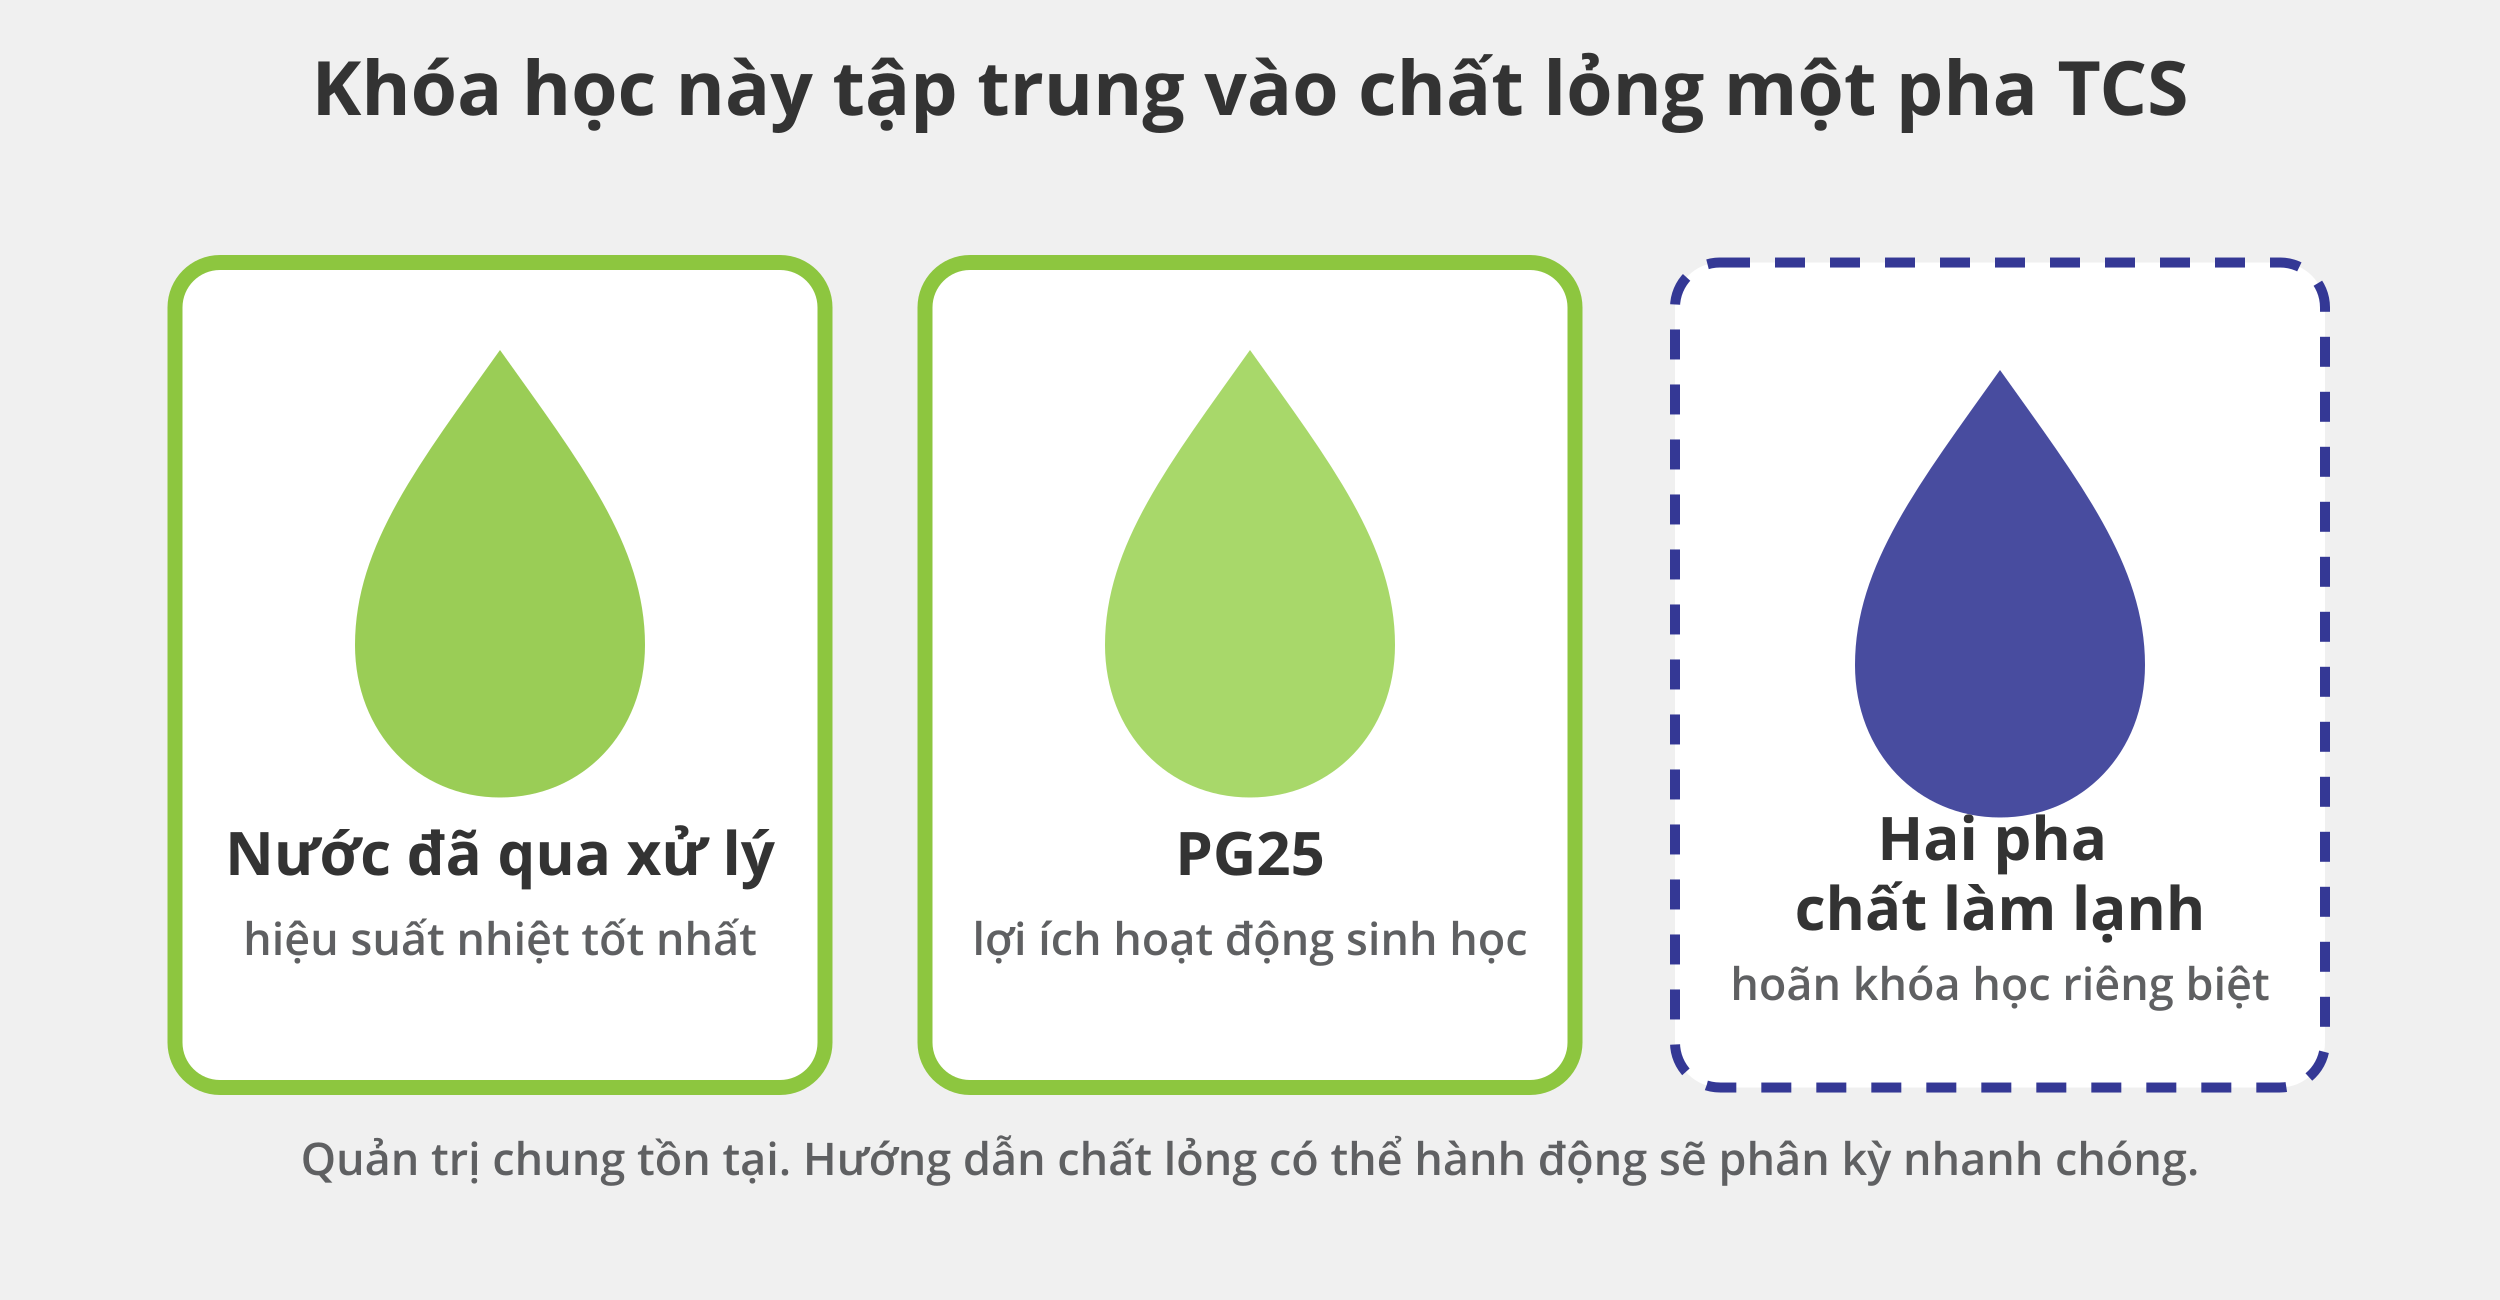
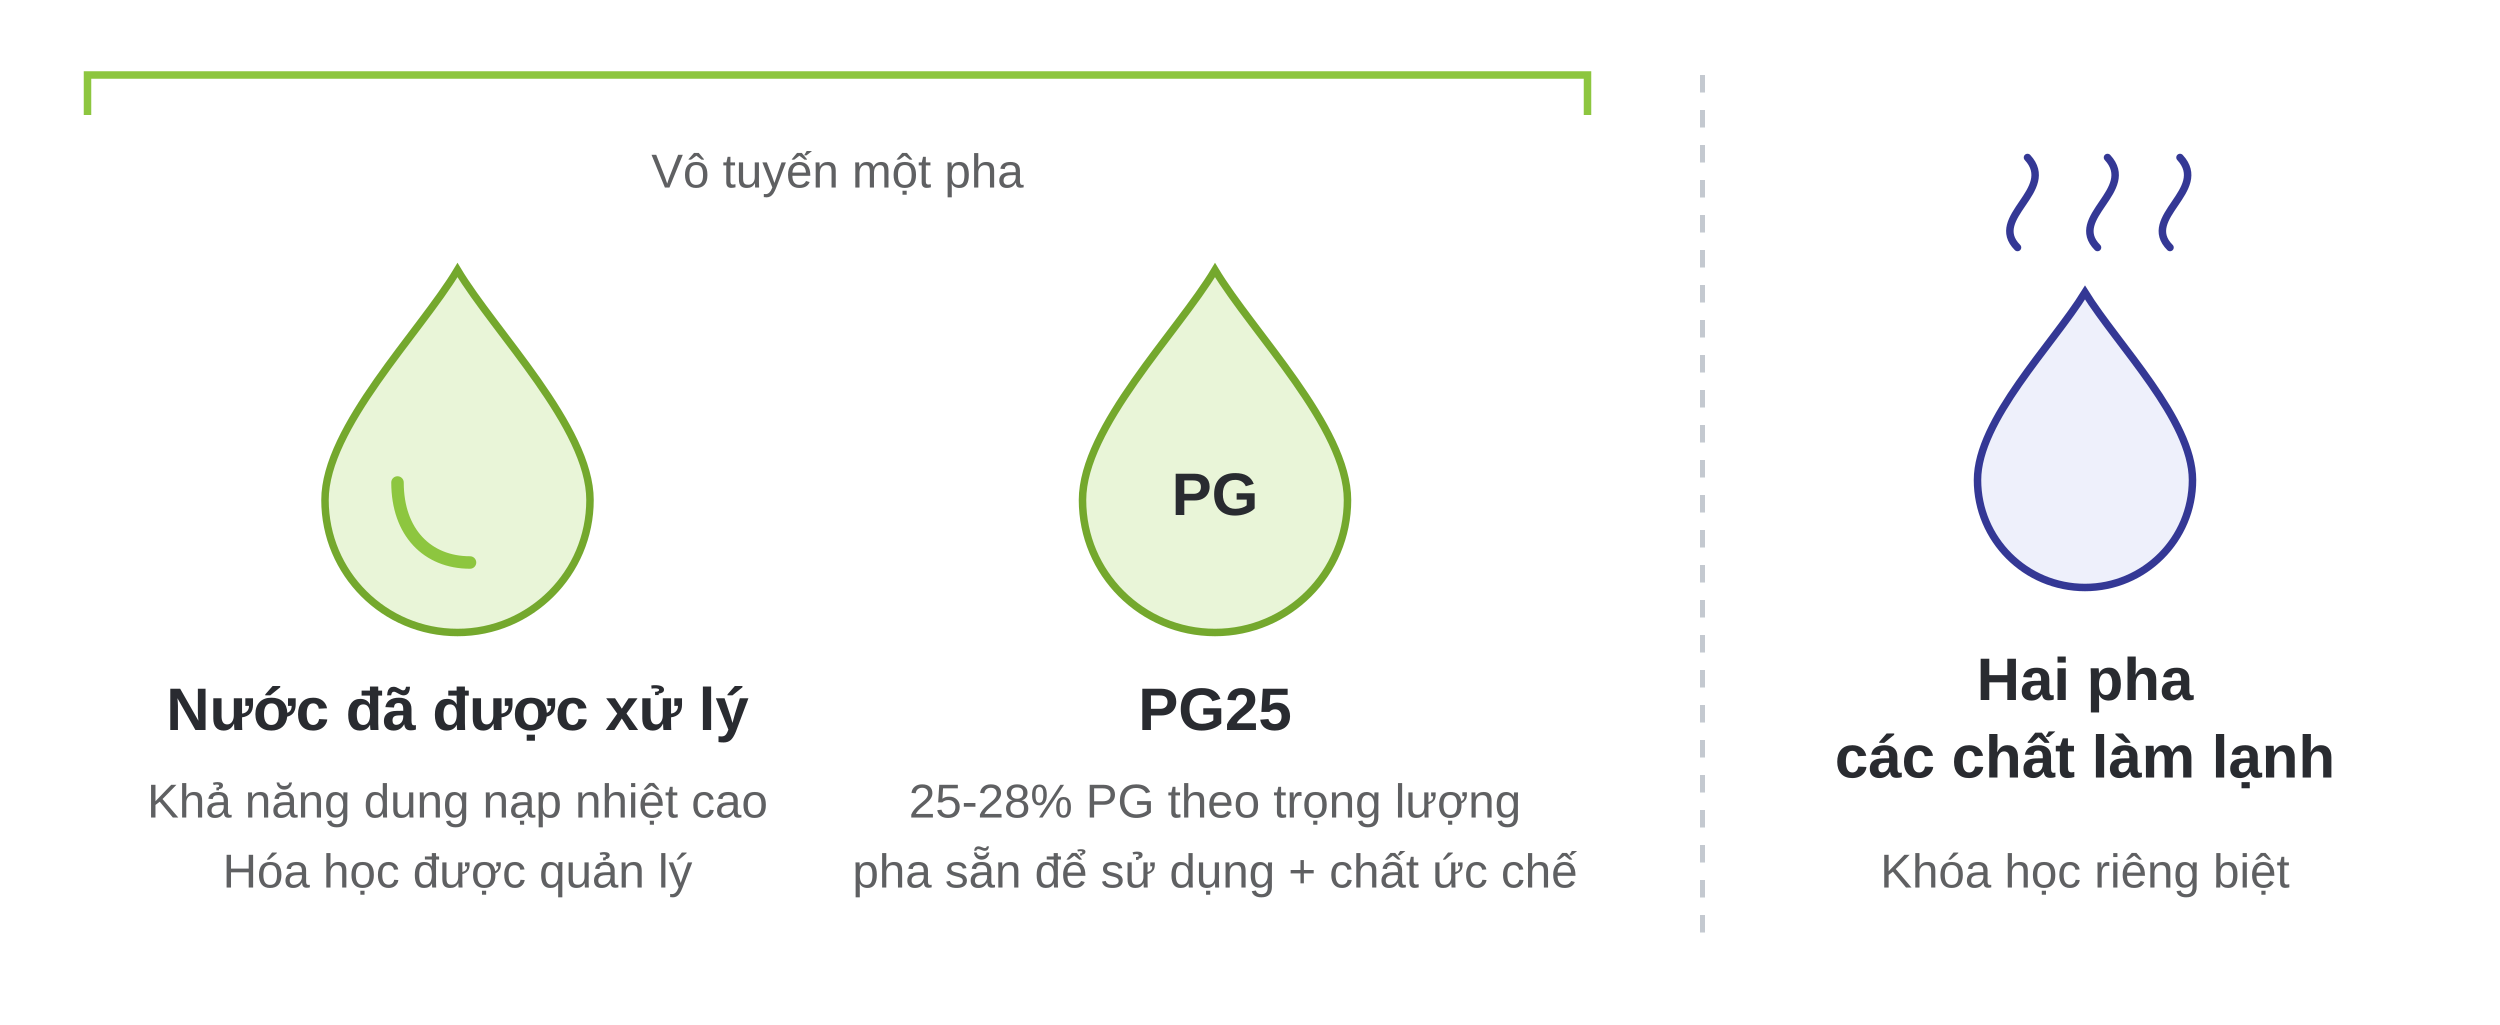
- <svg xmlns="http://www.w3.org/2000/svg" viewBox="0 0 1000 520" role="img" aria-label="Các họ chất lỏng trong một pha và hai pha DLC">
-   <style>.title{font:700 30px Open Sans,Arial;fill:#333}.h{font:700 24px Open Sans,Arial;fill:#333}.body{font:600 18px Open Sans,Arial;fill:#5F6062}.card{fill:#fff;stroke:#d1d5db;stroke-width:3;rx:18}.focus{stroke:#8DC63F;stroke-width:6}.defer{stroke:#343895;stroke-width:4;stroke-dasharray:12 10}.drop{fill:#8DC63F}.blue{fill:#343895}</style>
-   <text x="500" y="46" text-anchor="middle" class="title">Khóa học này tập trung vào chất lỏng một pha TCS</text>
-   <rect x="70" y="105" width="260" height="330" class="card focus" />
-   <path d="M200 140c32 45 58 78 58 118 0 35-25 61-58 61s-58-26-58-61c0-40 26-73 58-118z" class="drop" opacity="0.88" />
-   <text x="200" y="350" text-anchor="middle" class="h">Nước đã qua xử lý</text>
-   <text x="200" y="382" text-anchor="middle" class="body">hiệu suất nhiệt tốt nhất</text>
-   <rect x="370" y="105" width="260" height="330" class="card focus" />
-   <path d="M500 140c32 45 58 78 58 118 0 35-25 61-58 61s-58-26-58-61c0-40 26-73 58-118z" fill="#A8D86A" />
-   <text x="500" y="350" text-anchor="middle" class="h">PG25</text>
-   <text x="500" y="382" text-anchor="middle" class="body">lợi ích hoạt động sinh học</text>
-   <rect x="670" y="105" width="260" height="330" class="card defer" />
-   <path d="M800 148c32 45 58 78 58 118 0 35-25 61-58 61s-58-26-58-61c0-40 26-73 58-118z" class="blue" opacity="0.9" />
-   <text x="800" y="344" text-anchor="middle" class="h">
-     <tspan x="800" dy="0">Hai pha</tspan>
-     <tspan x="800" dy="28">chất làm lạnh</tspan>
-   </text>
-   <text x="800" y="400" text-anchor="middle" class="body">hoãn khóa học riêng biệt</text>
-   <text x="500" y="470" text-anchor="middle" class="body">Quản trị chung tồn tại. Hướng dẫn chất lỏng có thể hành động sẽ phân kỳ nhanh chóng.</text>
+ <svg xmlns="http://www.w3.org/2000/svg" viewBox="0 0 1000 410" role="img" aria-labelledby="title desc">
+   <style>text{font-family:Arial,Helvetica,sans-serif;letter-spacing:0}.h{font-size:24px;font-weight:700;fill:#292b30}.b{font-size:19px;fill:#5f6062}.s{font-size:17px;fill:#5f6062}.box{fill:#fff;stroke:#c4c9d0;stroke-width:2}.flow{fill:none;stroke:#74a82d;stroke-width:4;stroke-linejoin:round}.arrowhead{fill:#74a82d}</style>
+   <rect width="1000" height="410" fill="#fff" />
+   <path d="M35 46 V30 H635 V46" fill="none" stroke="#8dc63f" stroke-width="3" />
+   <text x="335" y="75" text-anchor="middle" class="b">Vô tuyến một pha</text>
+   <path d="M183 108 C168 133 130 171 130 200 A53 53 0 0 0 236 200 C236 171 198 133 183 108Z" fill="#e9f5d8" stroke="#74a82d" stroke-width="3" />
+   <path d="M159 193 C159 213 171 225 188 225" fill="none" stroke="#8dc63f" stroke-width="5" stroke-linecap="round" />
+   <text x="183" y="292" text-anchor="middle" class="h">Nước đã được xử lý</text>
+   <text x="183" y="327" text-anchor="middle" class="b">Khả năng dung nạp nhiệt cao</text>
+   <text x="183" y="355" text-anchor="middle" class="b">Hóa học được quản lý</text>
+   <path d="M486 108 C471 133 433 171 433 200 A53 53 0 0 0 539 200 C539 171 501 133 486 108Z" fill="#e9f5d8" stroke="#74a82d" stroke-width="3" />
+   <text x="486" y="206" text-anchor="middle" class="h">PG</text>
+   <text x="486" y="292" text-anchor="middle" class="h">PG25</text>
+   <text x="486" y="327" text-anchor="middle" class="b">25-28% PG theo trọng lượng</text>
+   <text x="486" y="355" text-anchor="middle" class="b">pha sẵn để sử dụng + chất ức chế</text>
+   <path d="M681 30 V378" stroke="#c4c9d0" stroke-width="2" stroke-dasharray="7 7" />
+   <path d="M834 117 C821 138 791 168 791 192 A43 43 0 0 0 877 192 C877 168 847 138 834 117Z" fill="#eef0fb" stroke="#343895" stroke-width="3" />
+   <path d="M807 99 C795 87 823 76 811 63 M839 99 C827 87 855 76 843 63 M868 99 C856 87 884 76 872 63" fill="none" stroke="#343895" stroke-width="3" stroke-linecap="round" />
+   <text x="834" y="280" text-anchor="middle" class="h">Hai pha</text>
+   <text x="834" y="311" text-anchor="middle" class="h">các chất làm lạnh</text>
+   <text x="834" y="355" text-anchor="middle" class="b">Khóa học riêng biệt</text>
</svg>
